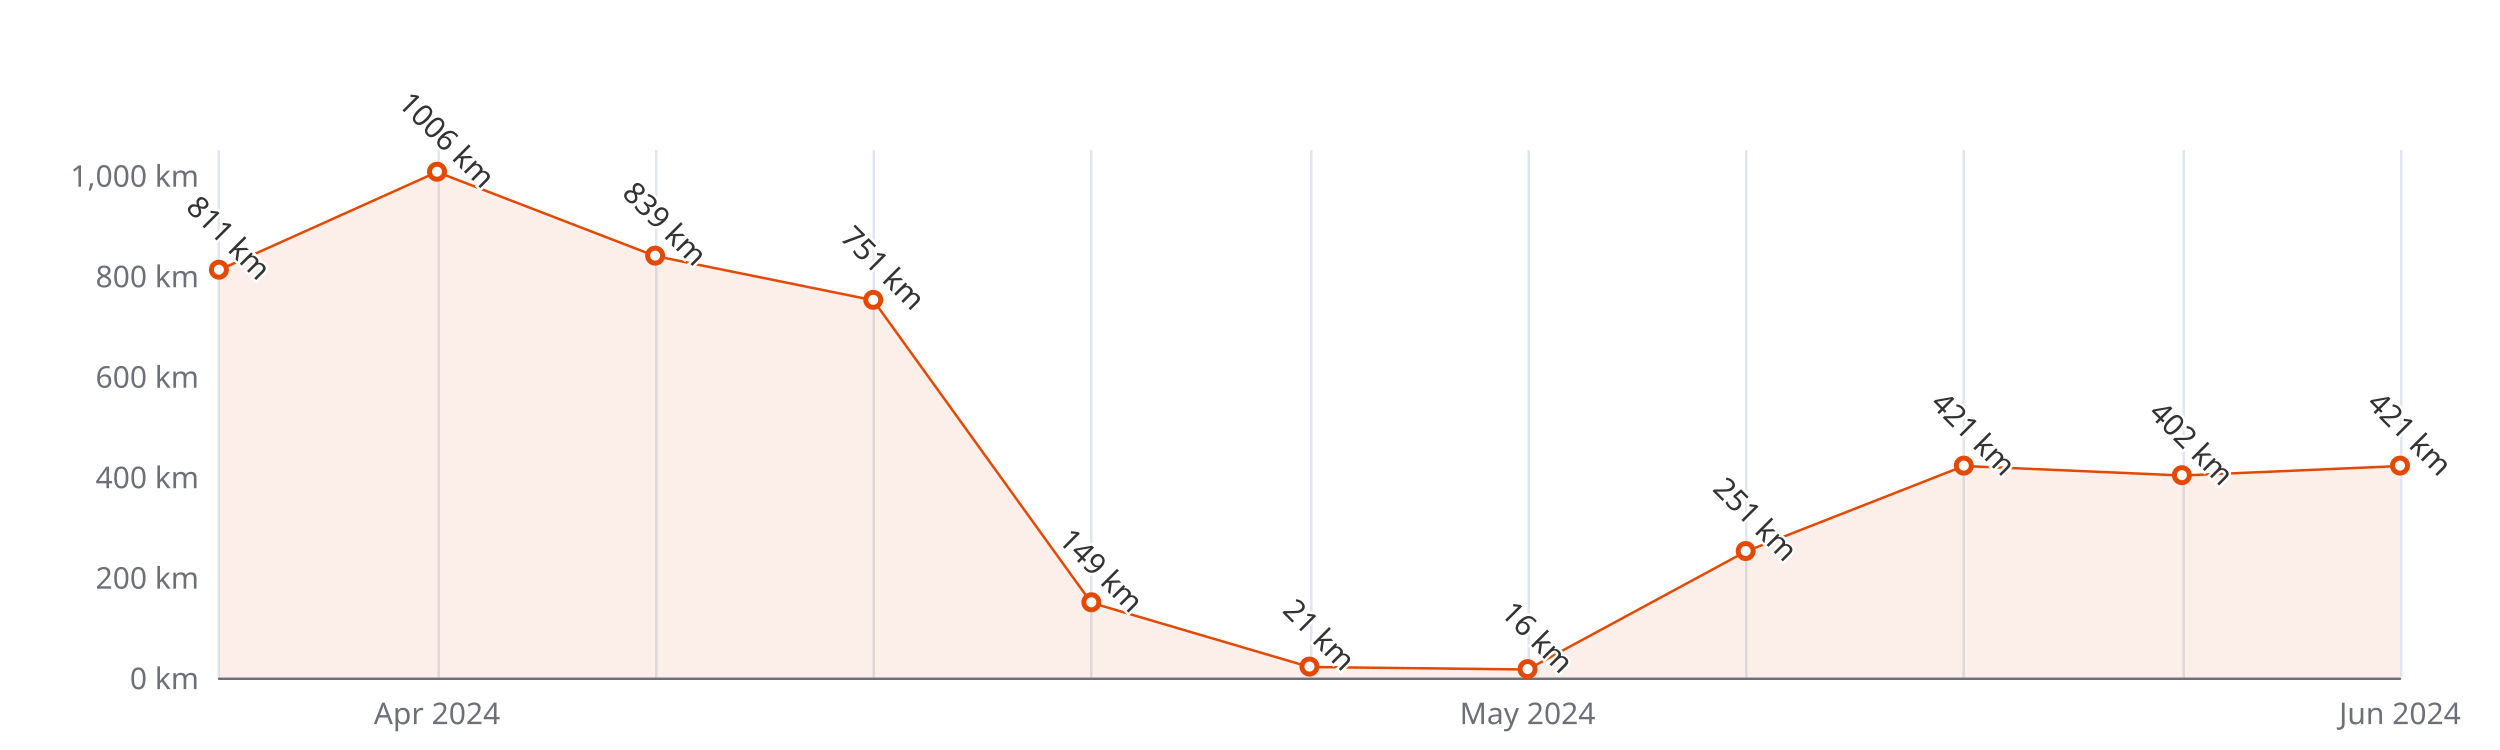
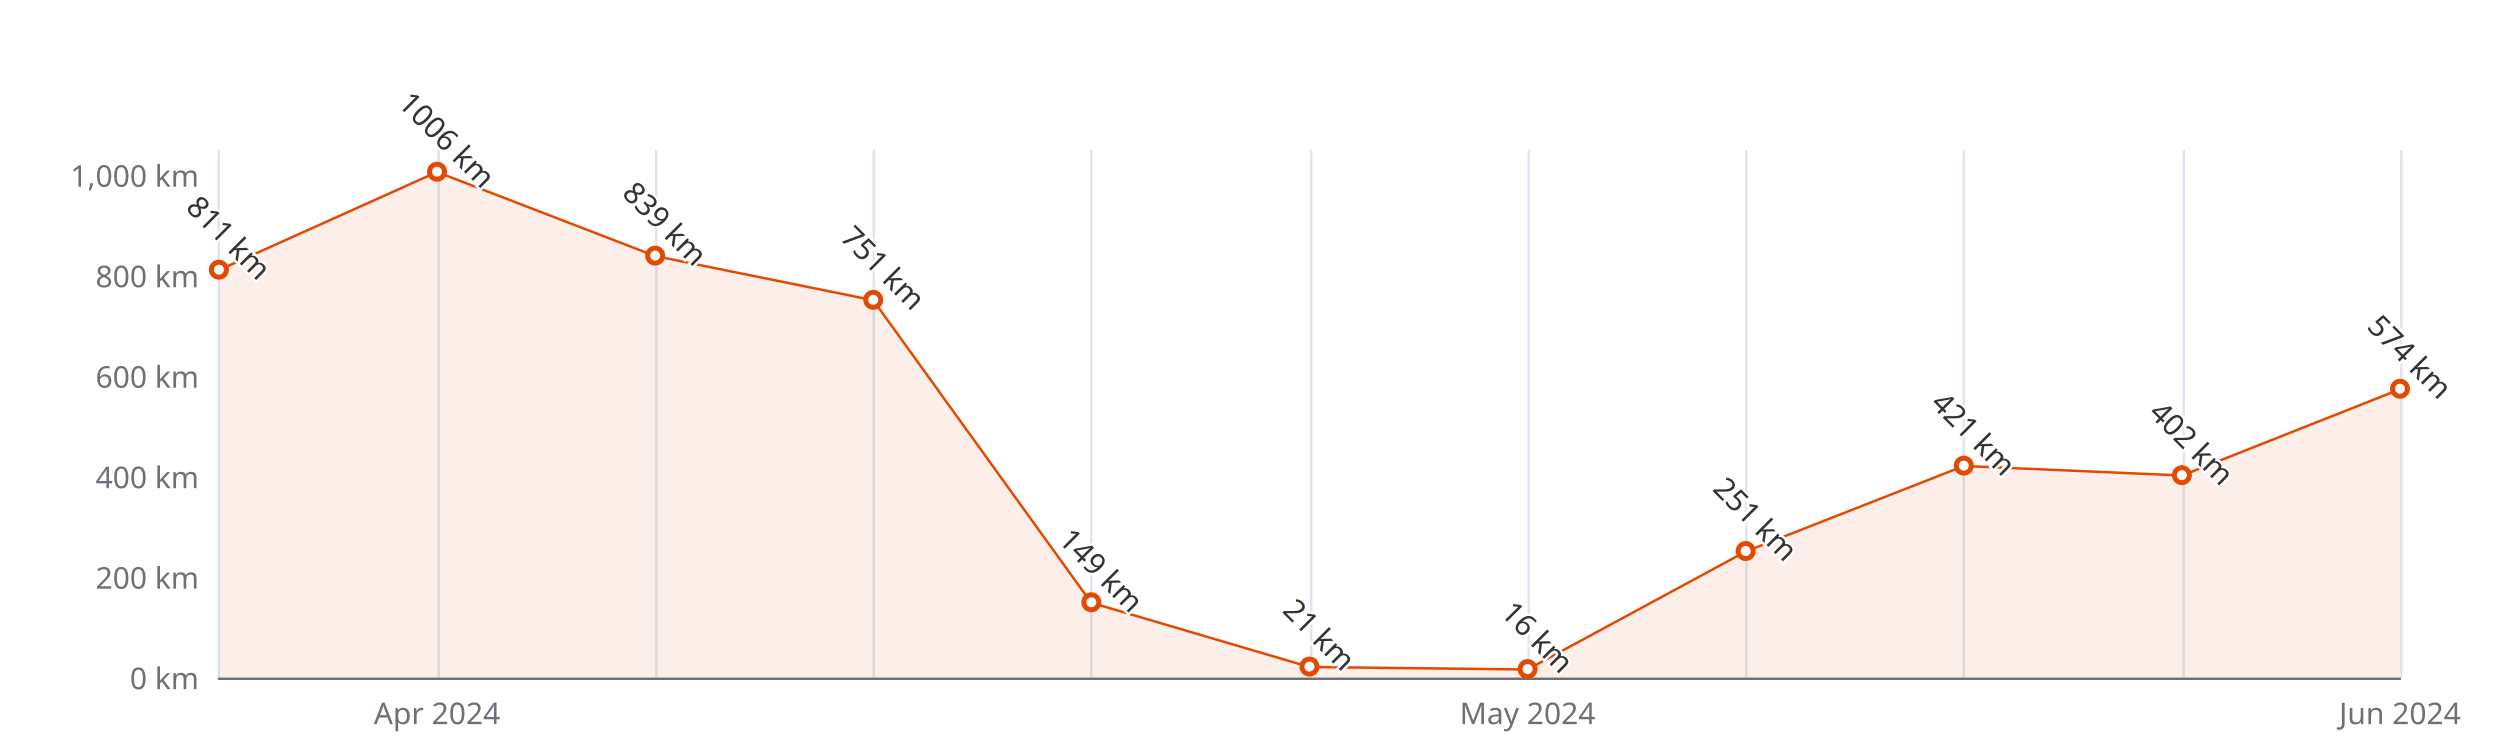
<svg xmlns="http://www.w3.org/2000/svg" width="1000" height="300" version="1.1" baseProfile="full" viewBox="0 0 1000 300">
  <rect width="1000" height="300" x="0" y="0" id="0" fill="#ffffff" />
  <path d="M87.5 60L87.5 271" fill="none" stroke="#E0E6F1" />
  <path d="M175.5 60L175.5 271" fill="none" stroke="#E0E6F1" />
  <path d="M262.5 60L262.5 271" fill="none" stroke="#E0E6F1" />
  <path d="M349.5 60L349.5 271" fill="none" stroke="#E0E6F1" />
  <path d="M436.5 60L436.5 271" fill="none" stroke="#E0E6F1" />
  <path d="M524.5 60L524.5 271" fill="none" stroke="#E0E6F1" />
  <path d="M611.5 60L611.5 271" fill="none" stroke="#E0E6F1" />
  <path d="M698.5 60L698.5 271" fill="none" stroke="#E0E6F1" />
  <path d="M785.5 60L785.5 271" fill="none" stroke="#E0E6F1" />
  <path d="M873.5 60L873.5 271" fill="none" stroke="#E0E6F1" />
  <path d="M960.5 60L960.5 271" fill="none" stroke="#E0E6F1" />
  <path d="M87.6 271.5L960 271.5" fill="none" stroke="#6E7079" stroke-linecap="round" />
  <text dominant-baseline="central" text-anchor="end" style="font-size:12px;font-family:sans-serif;" xml:space="preserve" transform="translate(79.56 271)" fill="#6E7079">0 km</text>
  <text dominant-baseline="central" text-anchor="end" style="font-size:12px;font-family:sans-serif;" xml:space="preserve" transform="translate(79.56 230.8095)" fill="#6E7079">200 km</text>
  <text dominant-baseline="central" text-anchor="end" style="font-size:12px;font-family:sans-serif;" xml:space="preserve" transform="translate(79.56 190.619)" fill="#6E7079">400 km</text>
  <text dominant-baseline="central" text-anchor="end" style="font-size:12px;font-family:sans-serif;" xml:space="preserve" transform="translate(79.56 150.4286)" fill="#6E7079">600 km</text>
  <text dominant-baseline="central" text-anchor="end" style="font-size:12px;font-family:sans-serif;" xml:space="preserve" transform="translate(79.56 110.2381)" fill="#6E7079">800 km</text>
  <text dominant-baseline="central" text-anchor="end" style="font-size:12px;font-family:sans-serif;" xml:space="preserve" transform="translate(79.56 70.0476)" fill="#6E7079">1,000 km</text>
  <text dominant-baseline="central" text-anchor="middle" style="font-size:12px;font-family:sans-serif;" xml:space="preserve" y="6" transform="translate(174.804 279)" fill="#6E7079">Apr 2024</text>
  <text dominant-baseline="central" text-anchor="middle" style="font-size:12px;font-family:sans-serif;" xml:space="preserve" y="6" transform="translate(611.024 279)" fill="#6E7079">May 2024</text>
  <text dominant-baseline="central" text-anchor="middle" style="font-size:12px;font-family:sans-serif;" xml:space="preserve" y="6" transform="translate(960 279)" fill="#6E7079">Jun 2024</text>
  <g clip-path="url(#zr5-c0)">
-     <path d="M87.6 108L174.8 68.8L262 102.4L349.3 120.1L436.5 241.1L523.8 266.8L611 267.8L698.3 220.6L785.5 186.4L872.8 190.2L960 186.4L960 271L872.8 271L785.5 271L698.3 271L611 271L523.8 271L436.5 271L349.3 271L262 271L174.8 271L87.6 271Z" fill="rgb(227,73,2)" fill-opacity="0.09" />
-     <path d="M87.6 108L174.8 68.8L262 102.4L349.3 120.1L436.5 241.1L523.8 266.8L611 267.8L698.3 220.6L785.5 186.4L872.8 190.2L960 186.4" fill="none" stroke="#E34902" stroke-linejoin="bevel" />
+     <path d="M87.6 108L174.8 68.8L262 102.4L349.3 120.1L436.5 241.1L523.8 266.8L611 267.8L698.3 220.6L785.5 186.4L872.8 190.2L960 155.7L960 271L872.8 271L785.5 271L698.3 271L611 271L523.8 271L436.5 271L349.3 271L262 271L174.8 271L87.6 271Z" fill="rgb(227,73,2)" fill-opacity="0.09" />
+     <path d="M87.6 108L174.8 68.8L262 102.4L349.3 120.1L436.5 241.1L523.8 266.8L611 267.8L698.3 220.6L785.5 186.4L872.8 190.2L960 155.7" fill="none" stroke="#E34902" stroke-linejoin="bevel" />
  </g>
  <path d="M1 0A1 1 0 1 1 1 -0.1A1 1 0 0 1 1 0" transform="matrix(3,0,0,3,87.56,108.0276)" fill="#fff" stroke="#E34902" stroke-width="0.667" />
  <path d="M1 0A1 1 0 1 1 1 -0.1A1 1 0 0 1 1 0" transform="matrix(3,0,0,3,174.804,68.8419)" fill="#fff" stroke="#E34902" stroke-width="0.667" />
  <path d="M1 0A1 1 0 1 1 1 -0.1A1 1 0 0 1 1 0" transform="matrix(3,0,0,3,262.048,102.401)" fill="#fff" stroke="#E34902" stroke-width="0.667" />
  <path d="M1 0A1 1 0 1 1 1 -0.1A1 1 0 0 1 1 0" transform="matrix(3,0,0,3,349.292,120.0848)" fill="#fff" stroke="#E34902" stroke-width="0.667" />
  <path d="M1 0A1 1 0 1 1 1 -0.1A1 1 0 0 1 1 0" transform="matrix(3,0,0,3,436.536,241.0581)" fill="#fff" stroke="#E34902" stroke-width="0.667" />
  <path d="M1 0A1 1 0 1 1 1 -0.1A1 1 0 0 1 1 0" transform="matrix(3,0,0,3,523.78,266.78)" fill="#fff" stroke="#E34902" stroke-width="0.667" />
  <path d="M1 0A1 1 0 1 1 1 -0.1A1 1 0 0 1 1 0" transform="matrix(3,0,0,3,611.024,267.7848)" fill="#fff" stroke="#E34902" stroke-width="0.667" />
  <path d="M1 0A1 1 0 1 1 1 -0.1A1 1 0 0 1 1 0" transform="matrix(3,0,0,3,698.268,220.561)" fill="#fff" stroke="#E34902" stroke-width="0.667" />
  <path d="M1 0A1 1 0 1 1 1 -0.1A1 1 0 0 1 1 0" transform="matrix(3,0,0,3,785.512,186.399)" fill="#fff" stroke="#E34902" stroke-width="0.667" />
  <path d="M1 0A1 1 0 1 1 1 -0.1A1 1 0 0 1 1 0" transform="matrix(3,0,0,3,872.756,190.2171)" fill="#fff" stroke="#E34902" stroke-width="0.667" />
-   <path d="M1 0A1 1 0 1 1 1 -0.1A1 1 0 0 1 1 0" transform="matrix(3,0,0,3,960,186.399)" fill="#fff" stroke="#E34902" stroke-width="0.667" />
+   <path d="M1 0A1 1 0 1 1 1 -0.1A1 1 0 0 1 1 0" transform="matrix(3,0,0,3,960,155.6533)" fill="#fff" stroke="#E34902" stroke-width="0.667" />
  <text dominant-baseline="central" text-anchor="middle" style="font-size:12px;font-family:sans-serif;" xml:space="preserve" y="-6" transform="matrix(0.707,0.707,-0.707,0.707,87.56,99.0276)" fill="#333" stroke="rgb(255,255,255)" stroke-width="2" paint-order="stroke" stroke-miterlimit="2">811 km</text>
  <text dominant-baseline="central" text-anchor="middle" style="font-size:12px;font-family:sans-serif;" xml:space="preserve" y="-6" transform="matrix(0.707,0.707,-0.707,0.707,174.804,59.8419)" fill="#333" stroke="rgb(255,255,255)" stroke-width="2" paint-order="stroke" stroke-miterlimit="2">1006 km</text>
  <text dominant-baseline="central" text-anchor="middle" style="font-size:12px;font-family:sans-serif;" xml:space="preserve" y="-6" transform="matrix(0.707,0.707,-0.707,0.707,262.048,93.401)" fill="#333" stroke="rgb(255,255,255)" stroke-width="2" paint-order="stroke" stroke-miterlimit="2">839 km</text>
  <text dominant-baseline="central" text-anchor="middle" style="font-size:12px;font-family:sans-serif;" xml:space="preserve" y="-6" transform="matrix(0.707,0.707,-0.707,0.707,349.292,111.0848)" fill="#333" stroke="rgb(255,255,255)" stroke-width="2" paint-order="stroke" stroke-miterlimit="2">751 km</text>
  <text dominant-baseline="central" text-anchor="middle" style="font-size:12px;font-family:sans-serif;" xml:space="preserve" y="-6" transform="matrix(0.707,0.707,-0.707,0.707,436.536,232.0581)" fill="#333" stroke="rgb(255,255,255)" stroke-width="2" paint-order="stroke" stroke-miterlimit="2">149 km</text>
  <text dominant-baseline="central" text-anchor="middle" style="font-size:12px;font-family:sans-serif;" xml:space="preserve" y="-6" transform="matrix(0.707,0.707,-0.707,0.707,523.78,257.78)" fill="#333" stroke="rgb(255,255,255)" stroke-width="2" paint-order="stroke" stroke-miterlimit="2">21 km</text>
  <text dominant-baseline="central" text-anchor="middle" style="font-size:12px;font-family:sans-serif;" xml:space="preserve" y="-6" transform="matrix(0.707,0.707,-0.707,0.707,611.024,258.7848)" fill="#333" stroke="rgb(255,255,255)" stroke-width="2" paint-order="stroke" stroke-miterlimit="2">16 km</text>
  <text dominant-baseline="central" text-anchor="middle" style="font-size:12px;font-family:sans-serif;" xml:space="preserve" y="-6" transform="matrix(0.707,0.707,-0.707,0.707,698.268,211.561)" fill="#333" stroke="rgb(255,255,255)" stroke-width="2" paint-order="stroke" stroke-miterlimit="2">251 km</text>
  <text dominant-baseline="central" text-anchor="middle" style="font-size:12px;font-family:sans-serif;" xml:space="preserve" y="-6" transform="matrix(0.707,0.707,-0.707,0.707,785.512,177.399)" fill="#333" stroke="rgb(255,255,255)" stroke-width="2" paint-order="stroke" stroke-miterlimit="2">421 km</text>
  <text dominant-baseline="central" text-anchor="middle" style="font-size:12px;font-family:sans-serif;" xml:space="preserve" y="-6" transform="matrix(0.707,0.707,-0.707,0.707,872.756,181.2171)" fill="#333" stroke="rgb(255,255,255)" stroke-width="2" paint-order="stroke" stroke-miterlimit="2">402 km</text>
-   <text dominant-baseline="central" text-anchor="middle" style="font-size:12px;font-family:sans-serif;" xml:space="preserve" y="-6" transform="matrix(0.707,0.707,-0.707,0.707,960,177.399)" fill="#333" stroke="rgb(255,255,255)" stroke-width="2" paint-order="stroke" stroke-miterlimit="2">421 km</text>
+   <text dominant-baseline="central" text-anchor="middle" style="font-size:12px;font-family:sans-serif;" xml:space="preserve" y="-6" transform="matrix(0.707,0.707,-0.707,0.707,960,146.6533)" fill="#333" stroke="rgb(255,255,255)" stroke-width="2" paint-order="stroke" stroke-miterlimit="2">574 km</text>
  <defs>
    <clipPath id="zr5-c0">
      <path d="M87 59.5l873 0l0 212l-873 0Z" fill="#000" />
    </clipPath>
  </defs>
</svg>
